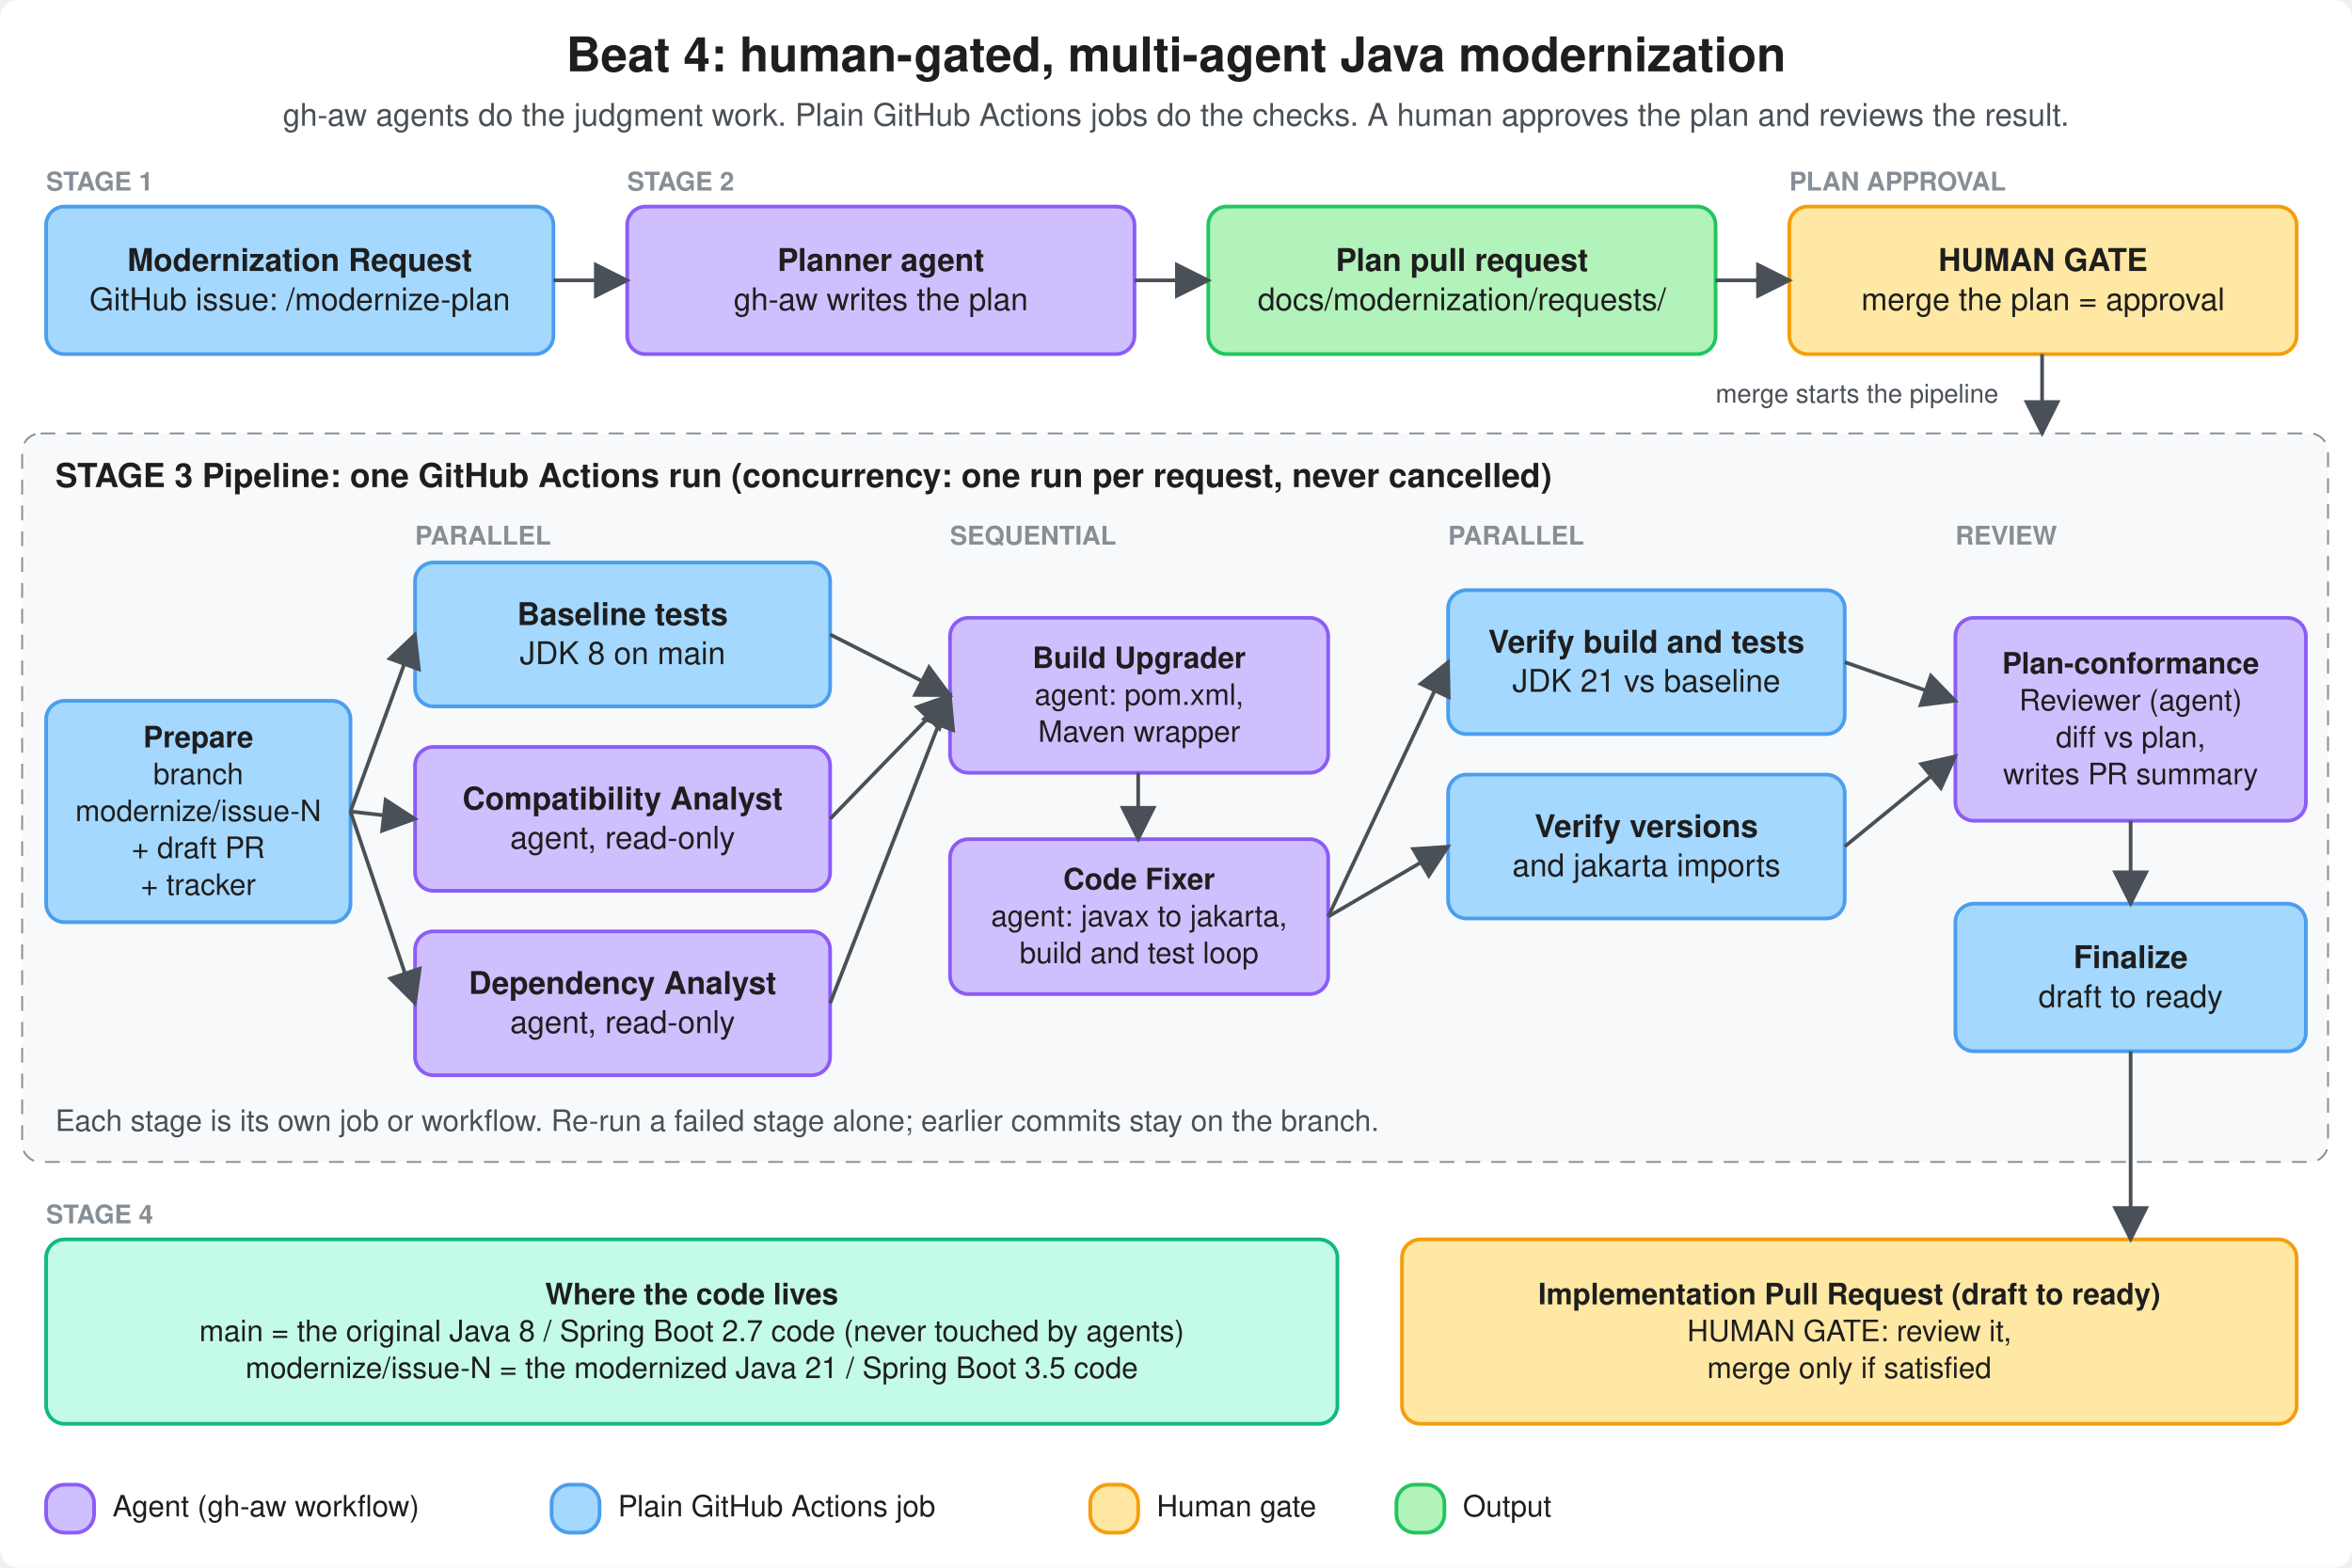
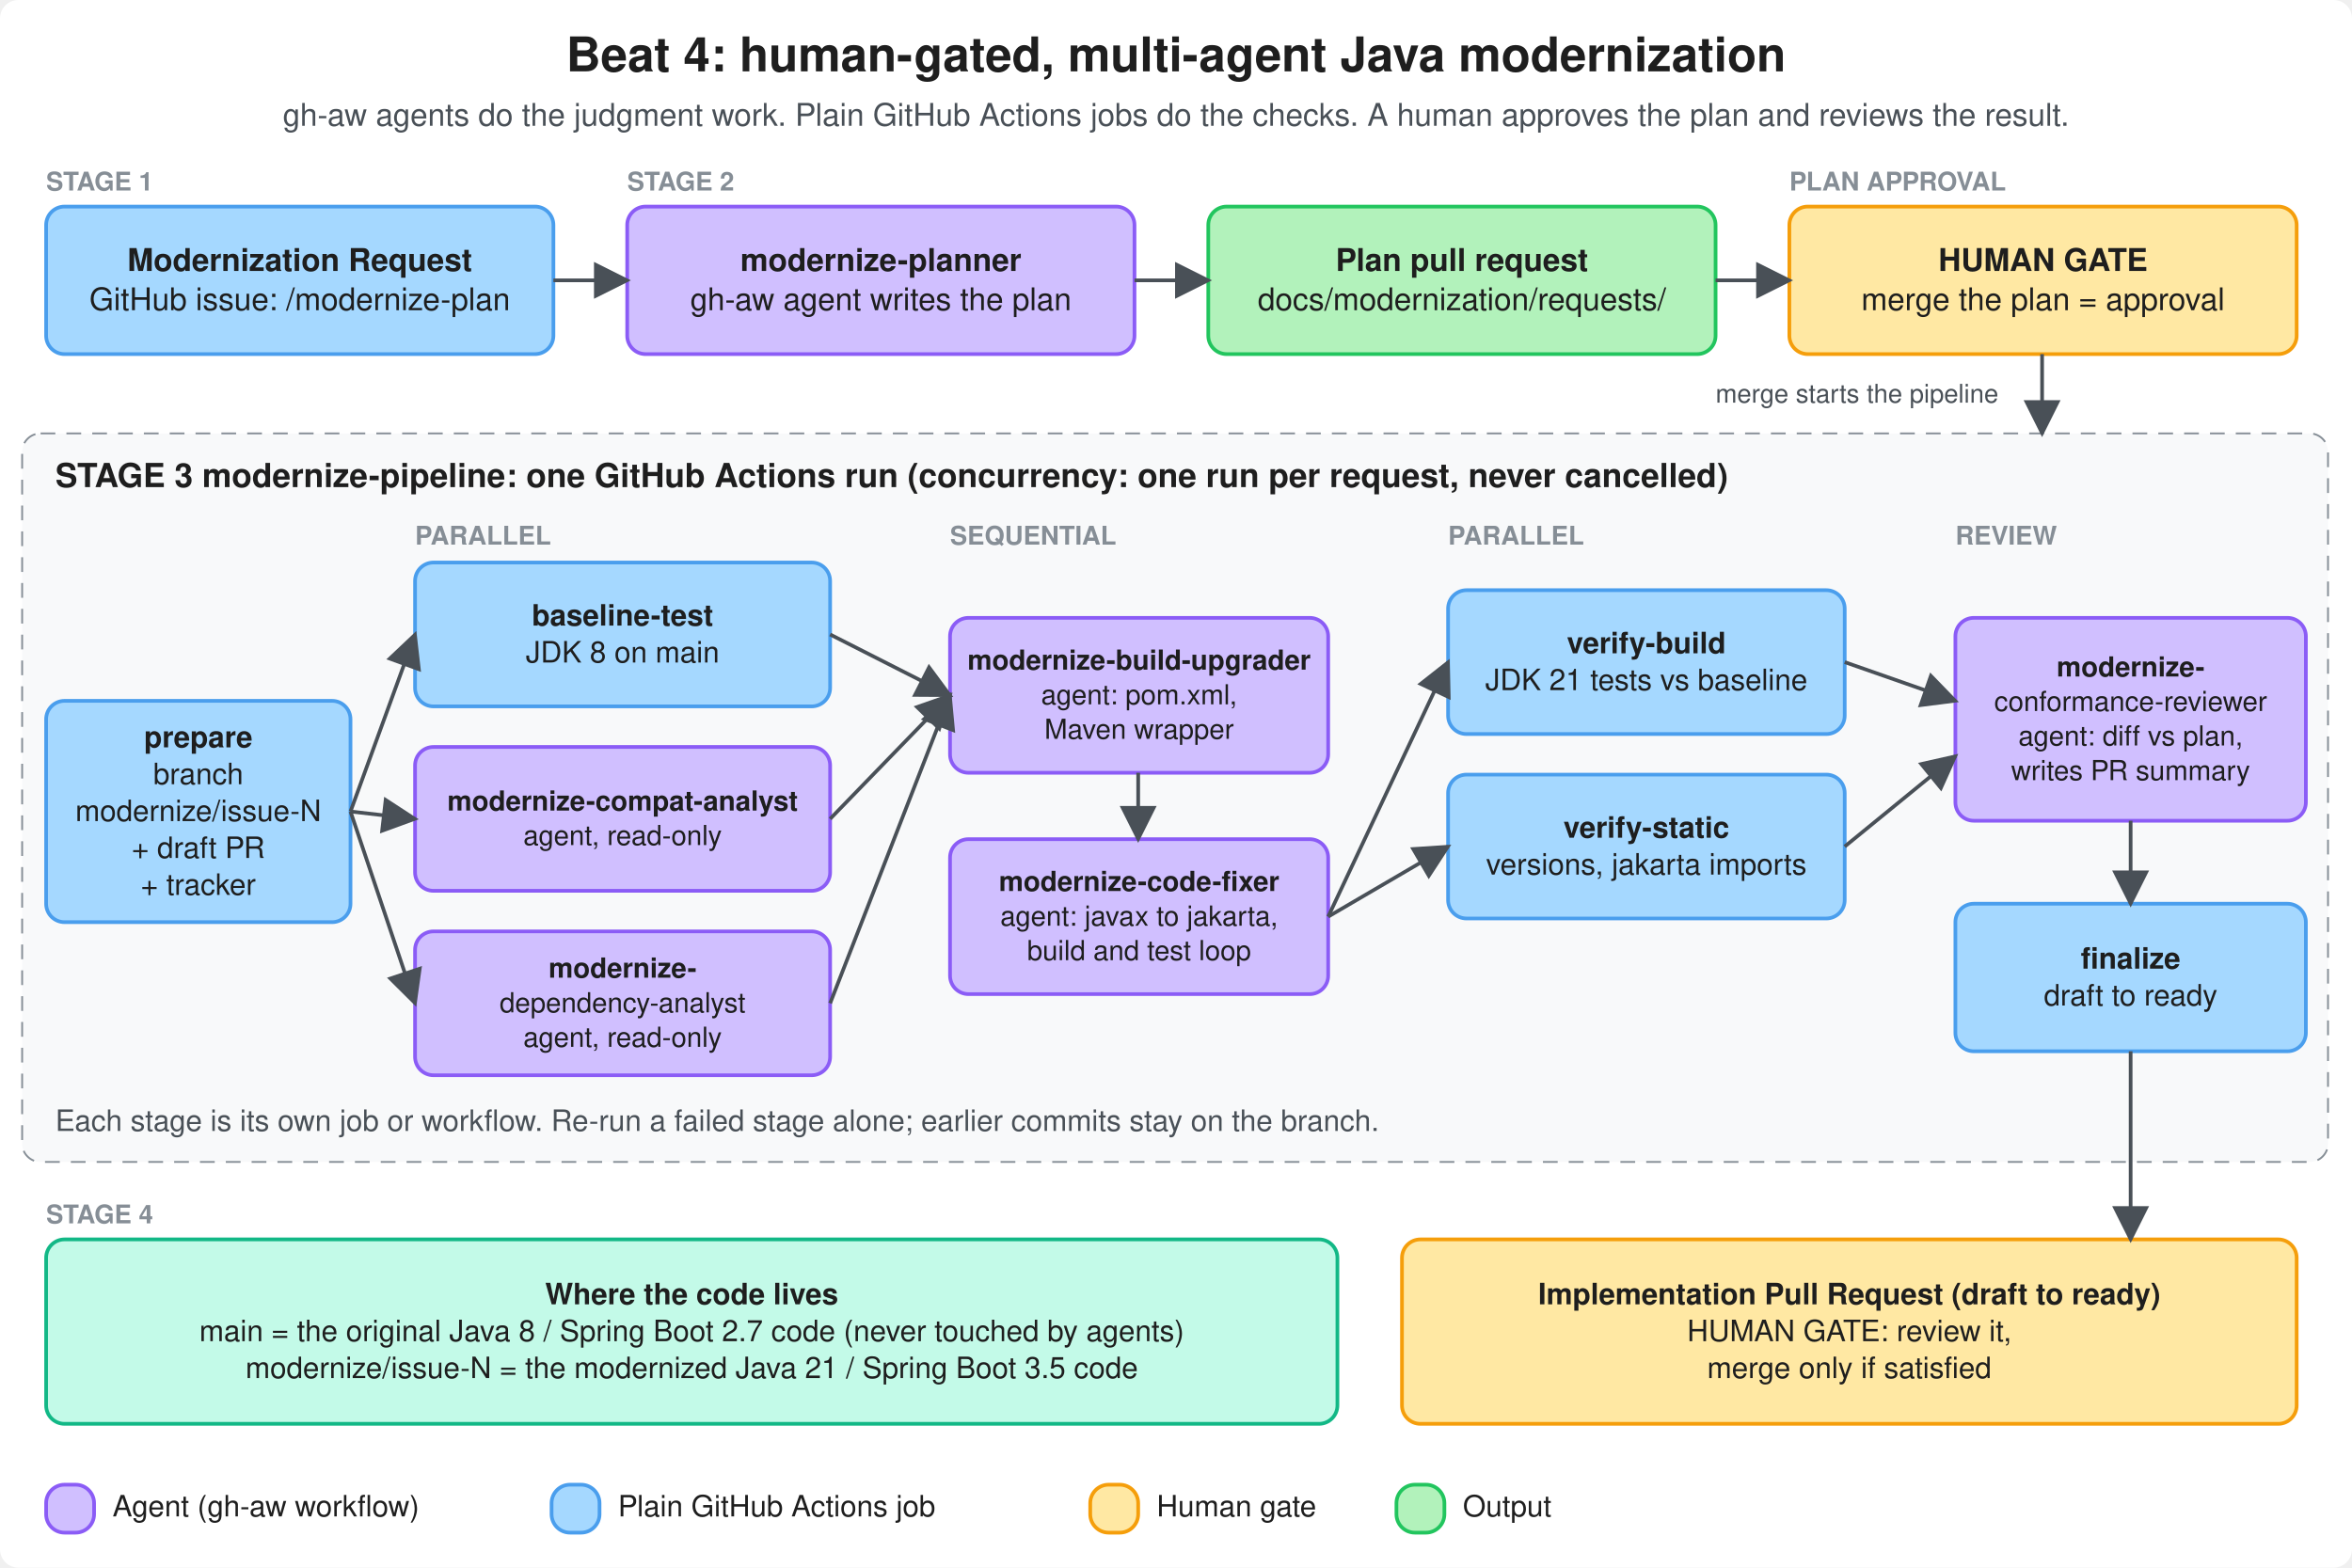
<svg xmlns="http://www.w3.org/2000/svg" viewBox="0 0 1275 850" width="1275" height="850">
  <defs>
    <marker id="ah" markerWidth="10" markerHeight="10" refX="9" refY="5" orient="auto-start-reverse">
      <path d="M0,0 L10,5 L0,10 z" fill="#495057" />
    </marker>
  </defs>
  <rect x="0" y="0" width="1275" height="850" rx="10" fill="#ffffff" stroke="#ffffff" stroke-width="0" />
  <text x="637.5" y="38.7" font-size="26" text-anchor="middle" fill="#1e1e1e" font-weight="700" font-family="Segoe UI, Helvetica, Arial, sans-serif">Beat 4: human-gated, multi-agent Java modernization</text>
  <text x="637.5" y="68.2" font-size="17" text-anchor="middle" fill="#495057" font-family="Segoe UI, Helvetica, Arial, sans-serif">gh-aw agents do the judgment work. Plain GitHub Actions jobs do the checks. A human approves the plan and reviews the result.</text>
  <rect x="25" y="112" width="275" height="80" rx="10" fill="#a5d8ff" stroke="#4a9eed" stroke-width="2" />
  <text x="162.5" y="146.9" font-size="17" text-anchor="middle" fill="#1e1e1e" font-weight="700" font-family="Segoe UI, Helvetica, Arial, sans-serif">Modernization Request</text>
  <text x="162.5" y="168.2" font-size="17" text-anchor="middle" fill="#1e1e1e" font-family="Segoe UI, Helvetica, Arial, sans-serif">GitHub issue: /modernize-plan</text>
  <text x="25" y="103.3" font-size="14" text-anchor="start" fill="#868e96" font-weight="700" font-family="Segoe UI, Helvetica, Arial, sans-serif">STAGE 1</text>
  <rect x="340" y="112" width="275" height="80" rx="10" fill="#d0bfff" stroke="#8b5cf6" stroke-width="2" />
-   <text x="477.5" y="146.9" font-size="17" text-anchor="middle" fill="#1e1e1e" font-weight="700" font-family="Segoe UI, Helvetica, Arial, sans-serif">Planner agent</text>
-   <text x="477.5" y="168.2" font-size="17" text-anchor="middle" fill="#1e1e1e" font-family="Segoe UI, Helvetica, Arial, sans-serif">gh-aw writes the plan</text>
+   <text x="477.5" y="146.9" font-size="17" text-anchor="middle" fill="#1e1e1e" font-weight="700" font-family="Segoe UI, Helvetica, Arial, sans-serif">modernize-planner</text>
+   <text x="477.5" y="168.2" font-size="17" text-anchor="middle" fill="#1e1e1e" font-family="Segoe UI, Helvetica, Arial, sans-serif">gh-aw agent writes the plan</text>
  <text x="340" y="103.3" font-size="14" text-anchor="start" fill="#868e96" font-weight="700" font-family="Segoe UI, Helvetica, Arial, sans-serif">STAGE 2</text>
  <line x1="300" y1="152" x2="340" y2="152" stroke="#495057" stroke-width="2" marker-end="url(#ah)" />
  <rect x="655" y="112" width="275" height="80" rx="10" fill="#b2f2bb" stroke="#22c55e" stroke-width="2" />
  <text x="792.5" y="146.9" font-size="17" text-anchor="middle" fill="#1e1e1e" font-weight="700" font-family="Segoe UI, Helvetica, Arial, sans-serif">Plan pull request</text>
  <text x="792.5" y="168.2" font-size="17" text-anchor="middle" fill="#1e1e1e" font-family="Segoe UI, Helvetica, Arial, sans-serif">docs/modernization/requests/</text>
  <line x1="615" y1="152" x2="655" y2="152" stroke="#495057" stroke-width="2" marker-end="url(#ah)" />
  <rect x="970" y="112" width="275" height="80" rx="10" fill="#ffe8a3" stroke="#f59e0b" stroke-width="2" />
  <text x="1107.5" y="146.9" font-size="17" text-anchor="middle" fill="#1e1e1e" font-weight="700" font-family="Segoe UI, Helvetica, Arial, sans-serif">HUMAN GATE</text>
  <text x="1107.5" y="168.2" font-size="17" text-anchor="middle" fill="#1e1e1e" font-family="Segoe UI, Helvetica, Arial, sans-serif">merge the plan = approval</text>
  <text x="970" y="103.3" font-size="14" text-anchor="start" fill="#868e96" font-weight="700" font-family="Segoe UI, Helvetica, Arial, sans-serif">PLAN APPROVAL</text>
  <line x1="930" y1="152" x2="970" y2="152" stroke="#495057" stroke-width="2" marker-end="url(#ah)" />
  <rect x="12" y="235" width="1250" height="395" rx="10" fill="#f8f9fa" stroke="#868e96" stroke-width="1" stroke-dasharray="8 6" />
-   <text x="30" y="264.1" font-size="18" text-anchor="start" fill="#1e1e1e" font-weight="700" font-family="Segoe UI, Helvetica, Arial, sans-serif">STAGE 3   Pipeline: one GitHub Actions run (concurrency: one run per request, never cancelled)</text>
+   <text x="30" y="264.1" font-size="18" text-anchor="start" fill="#1e1e1e" font-weight="700" font-family="Segoe UI, Helvetica, Arial, sans-serif">STAGE 3   modernize-pipeline: one GitHub Actions run (concurrency: one run per request, never cancelled)</text>
  <text x="1000" y="260.3" font-size="14" text-anchor="start" fill="#1e1e1e" font-family="Segoe UI, Helvetica, Arial, sans-serif" />
  <text x="225" y="295.3" font-size="14" text-anchor="start" fill="#868e96" font-weight="700" font-family="Segoe UI, Helvetica, Arial, sans-serif">PARALLEL</text>
  <text x="515" y="295.3" font-size="14" text-anchor="start" fill="#868e96" font-weight="700" font-family="Segoe UI, Helvetica, Arial, sans-serif">SEQUENTIAL</text>
  <text x="785" y="295.3" font-size="14" text-anchor="start" fill="#868e96" font-weight="700" font-family="Segoe UI, Helvetica, Arial, sans-serif">PARALLEL</text>
  <text x="1060" y="295.3" font-size="14" text-anchor="start" fill="#868e96" font-weight="700" font-family="Segoe UI, Helvetica, Arial, sans-serif">REVIEW</text>
  <line x1="1107" y1="192" x2="1107" y2="235" stroke="#495057" stroke-width="2" marker-end="url(#ah)" />
  <text x="930" y="218.3" font-size="14" text-anchor="start" fill="#495057" font-family="Segoe UI, Helvetica, Arial, sans-serif">merge starts the pipeline</text>
  <rect x="25" y="380" width="165" height="120" rx="10" fill="#a5d8ff" stroke="#4a9eed" stroke-width="2" />
-   <text x="107.5" y="405.2" font-size="16" text-anchor="middle" fill="#1e1e1e" font-weight="700" font-family="Segoe UI, Helvetica, Arial, sans-serif">Prepare</text>
+   <text x="107.5" y="405.2" font-size="16" text-anchor="middle" fill="#1e1e1e" font-weight="700" font-family="Segoe UI, Helvetica, Arial, sans-serif">prepare</text>
  <text x="107.5" y="425.2" font-size="16" text-anchor="middle" fill="#1e1e1e" font-family="Segoe UI, Helvetica, Arial, sans-serif">branch</text>
  <text x="107.5" y="445.2" font-size="16" text-anchor="middle" fill="#1e1e1e" font-family="Segoe UI, Helvetica, Arial, sans-serif">modernize/issue-N</text>
  <text x="107.5" y="465.2" font-size="16" text-anchor="middle" fill="#1e1e1e" font-family="Segoe UI, Helvetica, Arial, sans-serif">+ draft PR</text>
  <text x="107.5" y="485.2" font-size="16" text-anchor="middle" fill="#1e1e1e" font-family="Segoe UI, Helvetica, Arial, sans-serif">+ tracker</text>
  <rect x="225" y="305" width="225" height="78" rx="10" fill="#a5d8ff" stroke="#4a9eed" stroke-width="2" />
-   <text x="337.5" y="338.9" font-size="17" text-anchor="middle" fill="#1e1e1e" font-weight="700" font-family="Segoe UI, Helvetica, Arial, sans-serif">Baseline tests</text>
-   <text x="337.5" y="360.1" font-size="17" text-anchor="middle" fill="#1e1e1e" font-family="Segoe UI, Helvetica, Arial, sans-serif">JDK 8 on main</text>
+   <text x="337.5" y="339.2" font-size="16" text-anchor="middle" fill="#1e1e1e" font-weight="700" font-family="Segoe UI, Helvetica, Arial, sans-serif">baseline-test</text>
+   <text x="337.5" y="359.2" font-size="16" text-anchor="middle" fill="#1e1e1e" font-family="Segoe UI, Helvetica, Arial, sans-serif">JDK 8 on main</text>
  <rect x="225" y="405" width="225" height="78" rx="10" fill="#d0bfff" stroke="#8b5cf6" stroke-width="2" />
-   <text x="337.5" y="438.9" font-size="17" text-anchor="middle" fill="#1e1e1e" font-weight="700" font-family="Segoe UI, Helvetica, Arial, sans-serif">Compatibility Analyst</text>
-   <text x="337.5" y="460.1" font-size="17" text-anchor="middle" fill="#1e1e1e" font-family="Segoe UI, Helvetica, Arial, sans-serif">agent, read-only</text>
+   <text x="337.5" y="439.5" font-size="15" text-anchor="middle" fill="#1e1e1e" font-weight="700" font-family="Segoe UI, Helvetica, Arial, sans-serif">modernize-compat-analyst</text>
+   <text x="337.5" y="458.2" font-size="15" text-anchor="middle" fill="#1e1e1e" font-family="Segoe UI, Helvetica, Arial, sans-serif">agent, read-only</text>
  <rect x="225" y="505" width="225" height="78" rx="10" fill="#d0bfff" stroke="#8b5cf6" stroke-width="2" />
-   <text x="337.5" y="538.9" font-size="17" text-anchor="middle" fill="#1e1e1e" font-weight="700" font-family="Segoe UI, Helvetica, Arial, sans-serif">Dependency Analyst</text>
-   <text x="337.5" y="560.1" font-size="17" text-anchor="middle" fill="#1e1e1e" font-family="Segoe UI, Helvetica, Arial, sans-serif">agent, read-only</text>
+   <text x="337.5" y="530.1" font-size="15" text-anchor="middle" fill="#1e1e1e" font-weight="700" font-family="Segoe UI, Helvetica, Arial, sans-serif">modernize-</text>
+   <text x="337.5" y="548.9" font-size="15" text-anchor="middle" fill="#1e1e1e" font-family="Segoe UI, Helvetica, Arial, sans-serif">dependency-analyst</text>
+   <text x="337.5" y="567.6" font-size="15" text-anchor="middle" fill="#1e1e1e" font-family="Segoe UI, Helvetica, Arial, sans-serif">agent, read-only</text>
  <line x1="190" y1="440" x2="225" y2="344" stroke="#495057" stroke-width="2" marker-end="url(#ah)" />
  <line x1="190" y1="440" x2="225" y2="444" stroke="#495057" stroke-width="2" marker-end="url(#ah)" />
  <line x1="190" y1="440" x2="225" y2="544" stroke="#495057" stroke-width="2" marker-end="url(#ah)" />
  <rect x="515" y="335" width="205" height="84" rx="10" fill="#d0bfff" stroke="#8b5cf6" stroke-width="2" />
-   <text x="617.5" y="362.2" font-size="16" text-anchor="middle" fill="#1e1e1e" font-weight="700" font-family="Segoe UI, Helvetica, Arial, sans-serif">Build Upgrader</text>
-   <text x="617.5" y="382.2" font-size="16" text-anchor="middle" fill="#1e1e1e" font-family="Segoe UI, Helvetica, Arial, sans-serif">agent: pom.xml,</text>
-   <text x="617.5" y="402.2" font-size="16" text-anchor="middle" fill="#1e1e1e" font-family="Segoe UI, Helvetica, Arial, sans-serif">Maven wrapper</text>
+   <text x="617.5" y="363.1" font-size="15" text-anchor="middle" fill="#1e1e1e" font-weight="700" font-family="Segoe UI, Helvetica, Arial, sans-serif">modernize-build-upgrader</text>
+   <text x="617.5" y="381.9" font-size="15" text-anchor="middle" fill="#1e1e1e" font-family="Segoe UI, Helvetica, Arial, sans-serif">agent: pom.xml,</text>
+   <text x="617.5" y="400.6" font-size="15" text-anchor="middle" fill="#1e1e1e" font-family="Segoe UI, Helvetica, Arial, sans-serif">Maven wrapper</text>
  <rect x="515" y="455" width="205" height="84" rx="10" fill="#d0bfff" stroke="#8b5cf6" stroke-width="2" />
-   <text x="617.5" y="482.2" font-size="16" text-anchor="middle" fill="#1e1e1e" font-weight="700" font-family="Segoe UI, Helvetica, Arial, sans-serif">Code Fixer</text>
-   <text x="617.5" y="502.2" font-size="16" text-anchor="middle" fill="#1e1e1e" font-family="Segoe UI, Helvetica, Arial, sans-serif">agent: javax to jakarta,</text>
-   <text x="617.5" y="522.2" font-size="16" text-anchor="middle" fill="#1e1e1e" font-family="Segoe UI, Helvetica, Arial, sans-serif">build and test loop</text>
+   <text x="617.5" y="483.1" font-size="15" text-anchor="middle" fill="#1e1e1e" font-weight="700" font-family="Segoe UI, Helvetica, Arial, sans-serif">modernize-code-fixer</text>
+   <text x="617.5" y="501.9" font-size="15" text-anchor="middle" fill="#1e1e1e" font-family="Segoe UI, Helvetica, Arial, sans-serif">agent: javax to jakarta,</text>
+   <text x="617.5" y="520.6" font-size="15" text-anchor="middle" fill="#1e1e1e" font-family="Segoe UI, Helvetica, Arial, sans-serif">build and test loop</text>
  <line x1="450" y1="344" x2="515" y2="377" stroke="#495057" stroke-width="2" marker-end="url(#ah)" />
  <line x1="450" y1="444" x2="515" y2="377" stroke="#495057" stroke-width="2" marker-end="url(#ah)" />
  <line x1="450" y1="544" x2="515" y2="377" stroke="#495057" stroke-width="2" marker-end="url(#ah)" />
  <line x1="617" y1="419" x2="617" y2="455" stroke="#495057" stroke-width="2" marker-end="url(#ah)" />
  <rect x="785" y="320" width="215" height="78" rx="10" fill="#a5d8ff" stroke="#4a9eed" stroke-width="2" />
-   <text x="892.5" y="353.9" font-size="17" text-anchor="middle" fill="#1e1e1e" font-weight="700" font-family="Segoe UI, Helvetica, Arial, sans-serif">Verify build and tests</text>
-   <text x="892.5" y="375.1" font-size="17" text-anchor="middle" fill="#1e1e1e" font-family="Segoe UI, Helvetica, Arial, sans-serif">JDK 21 vs baseline</text>
+   <text x="892.5" y="354.2" font-size="16" text-anchor="middle" fill="#1e1e1e" font-weight="700" font-family="Segoe UI, Helvetica, Arial, sans-serif">verify-build</text>
+   <text x="892.5" y="374.2" font-size="16" text-anchor="middle" fill="#1e1e1e" font-family="Segoe UI, Helvetica, Arial, sans-serif">JDK 21 tests vs baseline</text>
  <rect x="785" y="420" width="215" height="78" rx="10" fill="#a5d8ff" stroke="#4a9eed" stroke-width="2" />
-   <text x="892.5" y="453.9" font-size="17" text-anchor="middle" fill="#1e1e1e" font-weight="700" font-family="Segoe UI, Helvetica, Arial, sans-serif">Verify versions</text>
-   <text x="892.5" y="475.1" font-size="17" text-anchor="middle" fill="#1e1e1e" font-family="Segoe UI, Helvetica, Arial, sans-serif">and jakarta imports</text>
+   <text x="892.5" y="454.2" font-size="16" text-anchor="middle" fill="#1e1e1e" font-weight="700" font-family="Segoe UI, Helvetica, Arial, sans-serif">verify-static</text>
+   <text x="892.5" y="474.2" font-size="16" text-anchor="middle" fill="#1e1e1e" font-family="Segoe UI, Helvetica, Arial, sans-serif">versions, jakarta imports</text>
  <line x1="720" y1="497" x2="785" y2="359" stroke="#495057" stroke-width="2" marker-end="url(#ah)" />
  <line x1="720" y1="497" x2="785" y2="459" stroke="#495057" stroke-width="2" marker-end="url(#ah)" />
  <rect x="1060" y="335" width="190" height="110" rx="10" fill="#d0bfff" stroke="#8b5cf6" stroke-width="2" />
-   <text x="1155.0" y="365.2" font-size="16" text-anchor="middle" fill="#1e1e1e" font-weight="700" font-family="Segoe UI, Helvetica, Arial, sans-serif">Plan-conformance</text>
-   <text x="1155.0" y="385.2" font-size="16" text-anchor="middle" fill="#1e1e1e" font-family="Segoe UI, Helvetica, Arial, sans-serif">Reviewer (agent)</text>
-   <text x="1155.0" y="405.2" font-size="16" text-anchor="middle" fill="#1e1e1e" font-family="Segoe UI, Helvetica, Arial, sans-serif">diff vs plan,</text>
-   <text x="1155.0" y="425.2" font-size="16" text-anchor="middle" fill="#1e1e1e" font-family="Segoe UI, Helvetica, Arial, sans-serif">writes PR summary</text>
+   <text x="1155.0" y="366.8" font-size="15" text-anchor="middle" fill="#1e1e1e" font-weight="700" font-family="Segoe UI, Helvetica, Arial, sans-serif">modernize-</text>
+   <text x="1155.0" y="385.5" font-size="15" text-anchor="middle" fill="#1e1e1e" font-family="Segoe UI, Helvetica, Arial, sans-serif">conformance-reviewer</text>
+   <text x="1155.0" y="404.2" font-size="15" text-anchor="middle" fill="#1e1e1e" font-family="Segoe UI, Helvetica, Arial, sans-serif">agent: diff vs plan,</text>
+   <text x="1155.0" y="423.0" font-size="15" text-anchor="middle" fill="#1e1e1e" font-family="Segoe UI, Helvetica, Arial, sans-serif">writes PR summary</text>
  <line x1="1000" y1="359" x2="1060" y2="380" stroke="#495057" stroke-width="2" marker-end="url(#ah)" />
  <line x1="1000" y1="459" x2="1060" y2="410" stroke="#495057" stroke-width="2" marker-end="url(#ah)" />
  <rect x="1060" y="490" width="190" height="80" rx="10" fill="#a5d8ff" stroke="#4a9eed" stroke-width="2" />
-   <text x="1155.0" y="524.9" font-size="17" text-anchor="middle" fill="#1e1e1e" font-weight="700" font-family="Segoe UI, Helvetica, Arial, sans-serif">Finalize</text>
-   <text x="1155.0" y="546.1" font-size="17" text-anchor="middle" fill="#1e1e1e" font-family="Segoe UI, Helvetica, Arial, sans-serif">draft to ready</text>
+   <text x="1155.0" y="525.2" font-size="16" text-anchor="middle" fill="#1e1e1e" font-weight="700" font-family="Segoe UI, Helvetica, Arial, sans-serif">finalize</text>
+   <text x="1155.0" y="545.2" font-size="16" text-anchor="middle" fill="#1e1e1e" font-family="Segoe UI, Helvetica, Arial, sans-serif">draft to ready</text>
  <line x1="1155" y1="445" x2="1155" y2="490" stroke="#495057" stroke-width="2" marker-end="url(#ah)" />
  <text x="30" y="613.2" font-size="16" text-anchor="start" fill="#495057" font-family="Segoe UI, Helvetica, Arial, sans-serif">Each stage is its own job or workflow. Re-run a failed stage alone; earlier commits stay on the branch.</text>
  <text x="25" y="663.3" font-size="14" text-anchor="start" fill="#868e96" font-weight="700" font-family="Segoe UI, Helvetica, Arial, sans-serif">STAGE 4</text>
  <rect x="25" y="672" width="700" height="100" rx="10" fill="#c3fae8" stroke="#12b886" stroke-width="2" />
  <text x="375.0" y="707.2" font-size="16" text-anchor="middle" fill="#1e1e1e" font-weight="700" font-family="Segoe UI, Helvetica, Arial, sans-serif">Where the code lives</text>
  <text x="375.0" y="727.2" font-size="16" text-anchor="middle" fill="#1e1e1e" font-family="Segoe UI, Helvetica, Arial, sans-serif">main = the original Java 8 / Spring Boot 2.7 code (never touched by agents)</text>
  <text x="375.0" y="747.2" font-size="16" text-anchor="middle" fill="#1e1e1e" font-family="Segoe UI, Helvetica, Arial, sans-serif">modernize/issue-N = the modernized Java 21 / Spring Boot 3.5 code</text>
  <rect x="760" y="672" width="485" height="100" rx="10" fill="#ffe8a3" stroke="#f59e0b" stroke-width="2" />
  <text x="1002.5" y="707.2" font-size="16" text-anchor="middle" fill="#1e1e1e" font-weight="700" font-family="Segoe UI, Helvetica, Arial, sans-serif">Implementation Pull Request (draft to ready)</text>
  <text x="1002.5" y="727.2" font-size="16" text-anchor="middle" fill="#1e1e1e" font-family="Segoe UI, Helvetica, Arial, sans-serif">HUMAN GATE: review it,</text>
  <text x="1002.5" y="747.2" font-size="16" text-anchor="middle" fill="#1e1e1e" font-family="Segoe UI, Helvetica, Arial, sans-serif">merge only if satisfied</text>
  <line x1="1155" y1="570" x2="1155" y2="672" stroke="#495057" stroke-width="2" marker-end="url(#ah)" />
  <rect x="25" y="805" width="26" height="26" rx="10" fill="#d0bfff" stroke="#8b5cf6" stroke-width="2" />
  <text x="61" y="822.2" font-size="16" text-anchor="start" fill="#1e1e1e" font-family="Segoe UI, Helvetica, Arial, sans-serif">Agent (gh-aw workflow)</text>
  <rect x="299" y="805" width="26" height="26" rx="10" fill="#a5d8ff" stroke="#4a9eed" stroke-width="2" />
  <text x="335" y="822.2" font-size="16" text-anchor="start" fill="#1e1e1e" font-family="Segoe UI, Helvetica, Arial, sans-serif">Plain GitHub Actions job</text>
  <rect x="591" y="805" width="26" height="26" rx="10" fill="#ffe8a3" stroke="#f59e0b" stroke-width="2" />
  <text x="627" y="822.2" font-size="16" text-anchor="start" fill="#1e1e1e" font-family="Segoe UI, Helvetica, Arial, sans-serif">Human gate</text>
  <rect x="757" y="805" width="26" height="26" rx="10" fill="#b2f2bb" stroke="#22c55e" stroke-width="2" />
  <text x="793" y="822.2" font-size="16" text-anchor="start" fill="#1e1e1e" font-family="Segoe UI, Helvetica, Arial, sans-serif">Output</text>
</svg>
